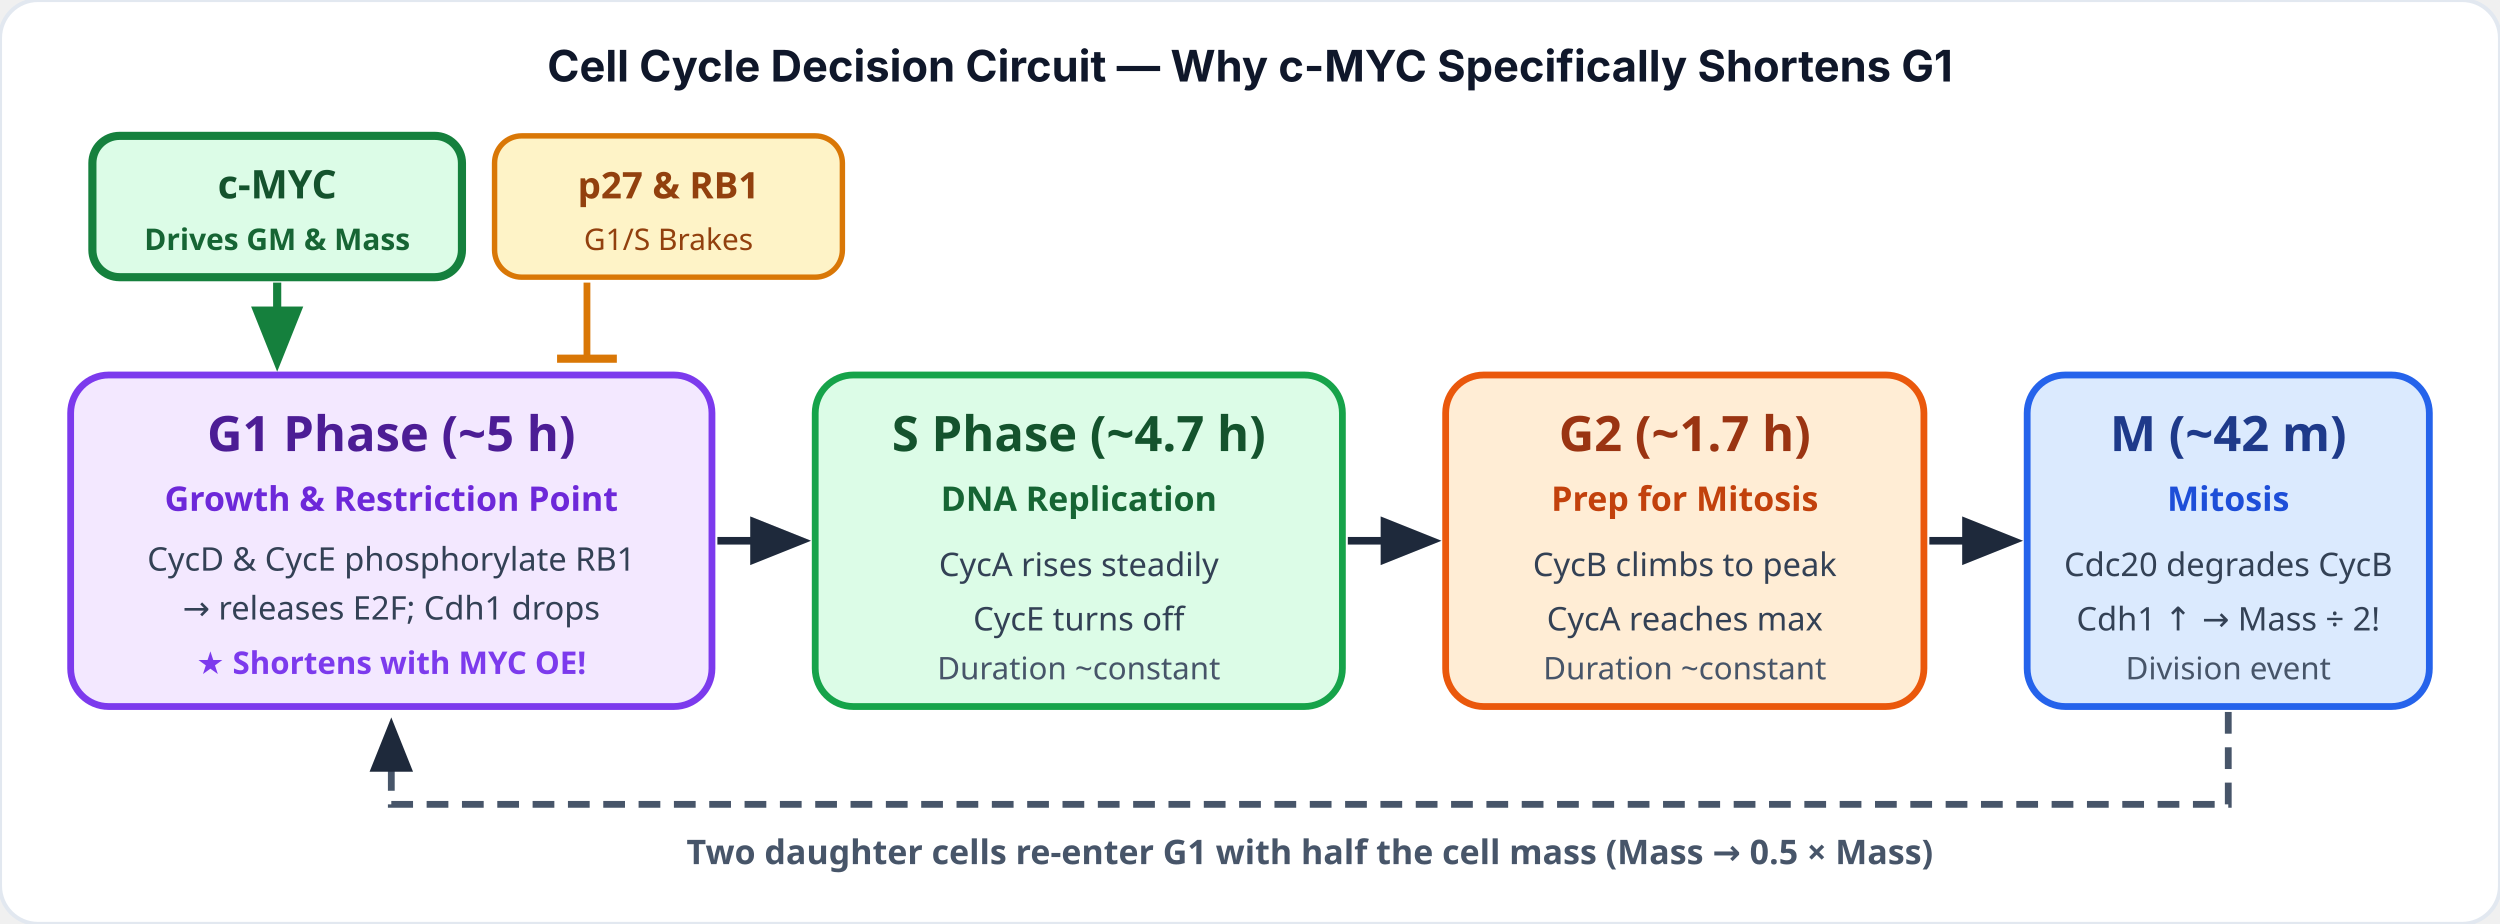
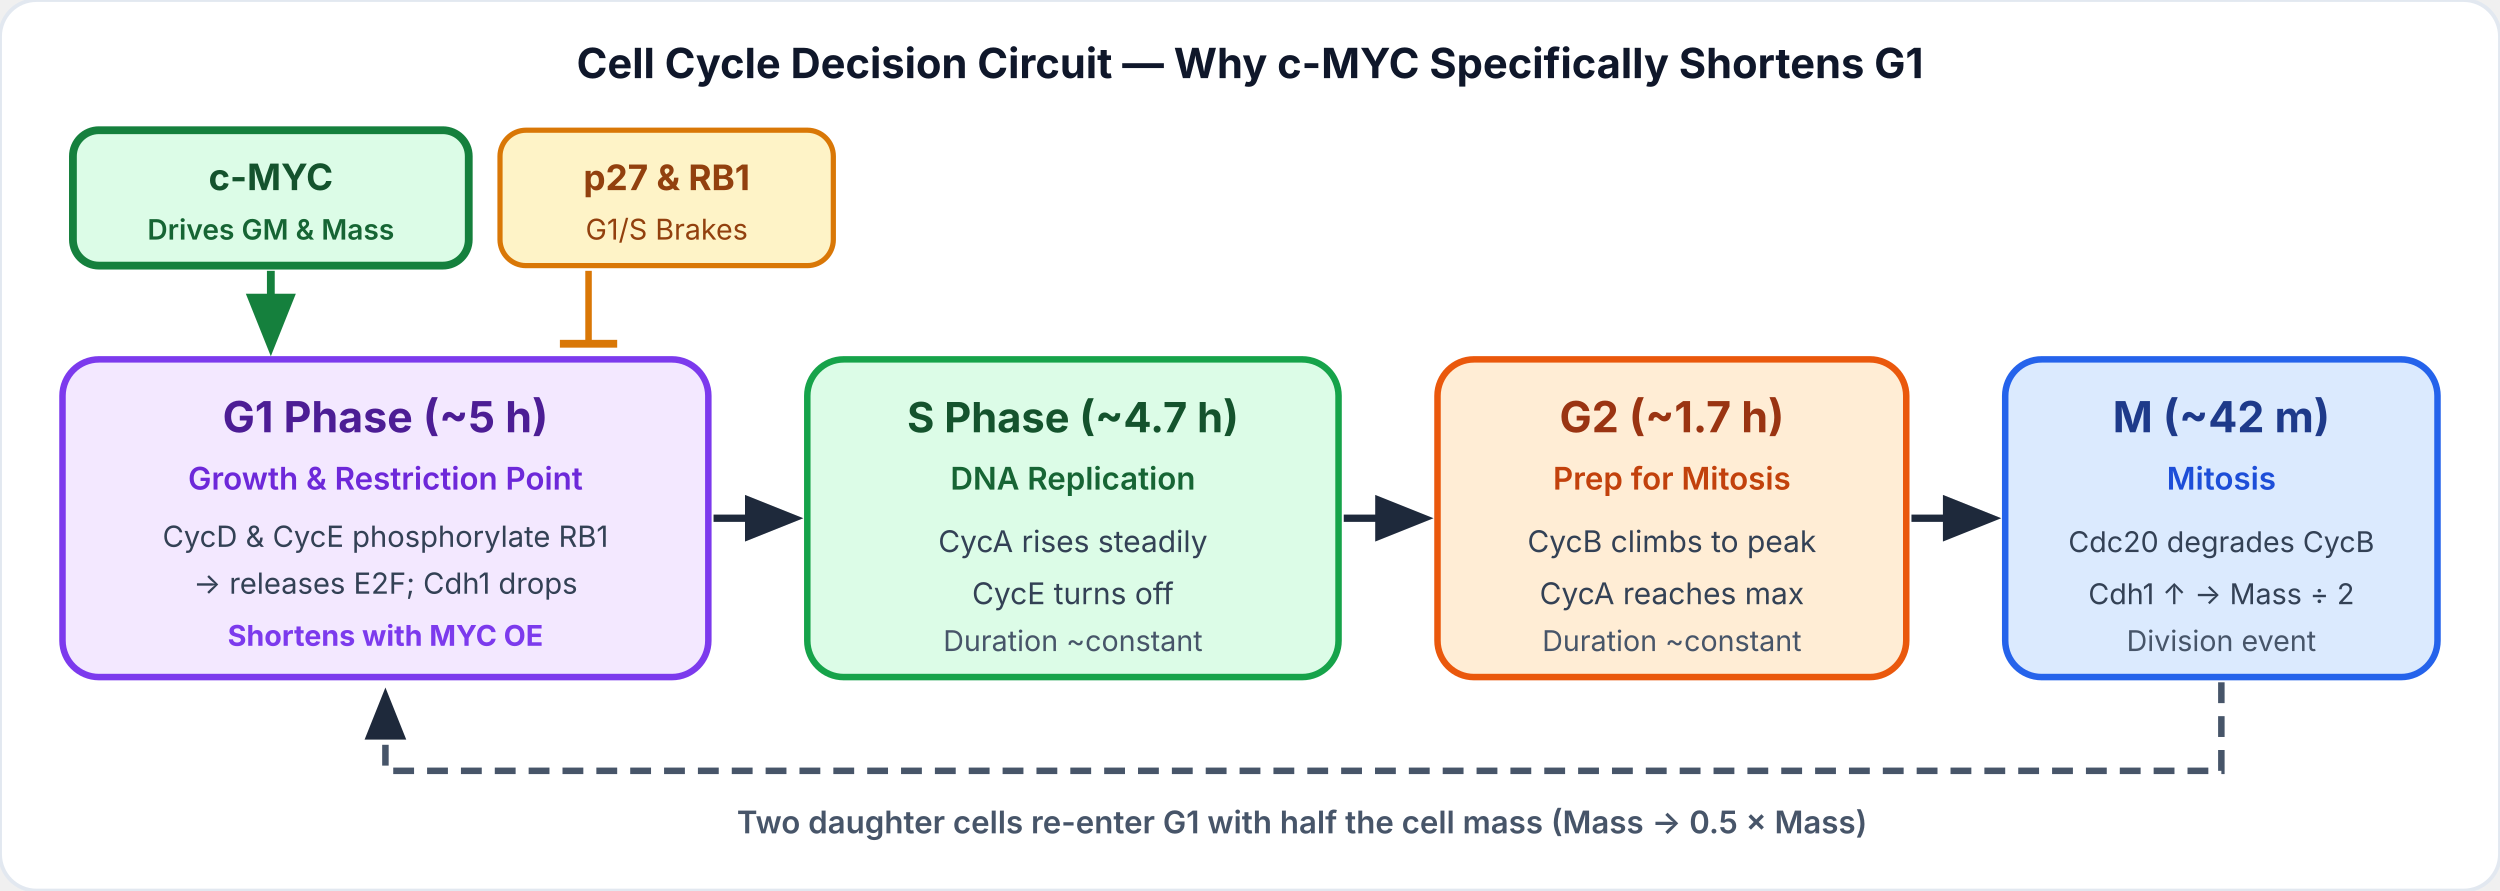
- <svg xmlns="http://www.w3.org/2000/svg" viewBox="0 0 920 340" width="920" height="340" role="img" aria-label="Cell cycle phases G1, S, G2, M and regulation by c-MYC, Cyclins, RB1, E2F, and p27">
+ <svg xmlns="http://www.w3.org/2000/svg" viewBox="0 0 960 342" width="960" height="342" role="img" aria-label="Cell cycle phases G1, S, G2, M and regulation by c-MYC, Cyclins, RB1, E2F, and p27">
  <defs>
    <marker id="arrCC" viewBox="0 0 10 10" refX="8" refY="5" markerWidth="8" markerHeight="8" orient="auto">
      <path d="M 0 1 L 10 5 L 0 9 z" fill="#1e293b" />
    </marker>
    <marker id="arrMyc" viewBox="0 0 10 10" refX="8" refY="5" markerWidth="8" markerHeight="8" orient="auto">
      <path d="M 0 1 L 10 5 L 0 9 z" fill="#15803d" />
    </marker>
  </defs>
-   <rect width="920" height="340" rx="14" fill="#ffffff" stroke="#e2e8f0" stroke-width="1.5" />
-   <text x="460" y="30" text-anchor="middle" font-family="system-ui, -apple-system, sans-serif" font-size="16" font-weight="700" fill="#0f172a">Cell Cycle Decision Circuit — Why c-MYC Specifically Shortens G1</text>
-   <rect x="26" y="138" width="236" height="122" rx="14" fill="#f3e8ff" stroke="#7c3aed" stroke-width="2.5" />
-   <text x="144" y="166" text-anchor="middle" font-family="system-ui, sans-serif" font-size="18" font-weight="700" fill="#4c1d95">G1 Phase (~5 h)</text>
-   <text x="144" y="188" text-anchor="middle" font-family="system-ui, sans-serif" font-size="12.5" font-weight="600" fill="#6d28d9">Growth &amp; Restriction Point</text>
-   <text x="144" y="210" text-anchor="middle" font-family="system-ui, sans-serif" font-size="12" fill="#334155">CycD &amp; CycE phosphorylate RB1</text>
-   <text x="144" y="228" text-anchor="middle" font-family="system-ui, sans-serif" font-size="12" fill="#334155">→ releases E2F; Cdh1 drops</text>
-   <text x="144" y="248" text-anchor="middle" font-family="system-ui, sans-serif" font-size="11.5" font-weight="700" fill="#7c3aed">★ Shortens with MYC OE!</text>
-   <rect x="34" y="50" width="136" height="52" rx="10" fill="#dcfce7" stroke="#15803d" stroke-width="3" />
-   <text x="102" y="73" text-anchor="middle" font-family="system-ui, sans-serif" font-size="14.5" font-weight="700" fill="#14532d">c-MYC</text>
-   <text x="102" y="92" text-anchor="middle" font-family="system-ui, sans-serif" font-size="11" font-weight="600" fill="#166534">Drives GM &amp; Mass</text>
-   <line x1="102" y1="104" x2="102" y2="132" stroke="#15803d" stroke-width="3" marker-end="url(#arrMyc)" />
-   <rect x="182" y="50" width="128" height="52" rx="10" fill="#fef3c7" stroke="#d97706" stroke-width="2" />
-   <text x="246" y="73" text-anchor="middle" font-family="system-ui, sans-serif" font-size="13.5" font-weight="700" fill="#92400e">p27 &amp; RB1</text>
-   <text x="246" y="92" text-anchor="middle" font-family="system-ui, sans-serif" font-size="11" fill="#92400e">G1/S Brakes</text>
-   <line x1="216" y1="104" x2="216" y2="132" stroke="#d97706" stroke-width="2.5" />
-   <line x1="205" y1="132" x2="227" y2="132" stroke="#d97706" stroke-width="3" />
-   <line x1="264" y1="199" x2="294" y2="199" stroke="#1e293b" stroke-width="2.8" marker-end="url(#arrCC)" />
-   <rect x="300" y="138" width="194" height="122" rx="14" fill="#dcfce7" stroke="#16a34a" stroke-width="2.5" />
-   <text x="397" y="166" text-anchor="middle" font-family="system-ui, sans-serif" font-size="18" font-weight="700" fill="#14532d">S Phase (~4.7 h)</text>
-   <text x="397" y="188" text-anchor="middle" font-family="system-ui, sans-serif" font-size="12.5" font-weight="600" fill="#166534">DNA Replication</text>
-   <text x="397" y="212" text-anchor="middle" font-family="system-ui, sans-serif" font-size="12" fill="#334155">CycA rises steadily</text>
-   <text x="397" y="232" text-anchor="middle" font-family="system-ui, sans-serif" font-size="12" fill="#334155">CycE turns off</text>
-   <text x="397" y="250" text-anchor="middle" font-family="system-ui, sans-serif" font-size="11.5" fill="#475569">Duration ~constant</text>
-   <line x1="496" y1="199" x2="526" y2="199" stroke="#1e293b" stroke-width="2.8" marker-end="url(#arrCC)" />
-   <rect x="532" y="138" width="176" height="122" rx="14" fill="#ffedd5" stroke="#ea580c" stroke-width="2.5" />
-   <text x="620" y="166" text-anchor="middle" font-family="system-ui, sans-serif" font-size="18" font-weight="700" fill="#9a3412">G2 (~1.7 h)</text>
-   <text x="620" y="188" text-anchor="middle" font-family="system-ui, sans-serif" font-size="12.5" font-weight="600" fill="#c2410c">Prep for Mitosis</text>
-   <text x="620" y="212" text-anchor="middle" font-family="system-ui, sans-serif" font-size="12" fill="#334155">CycB climbs to peak</text>
-   <text x="620" y="232" text-anchor="middle" font-family="system-ui, sans-serif" font-size="12" fill="#334155">CycA reaches max</text>
-   <text x="620" y="250" text-anchor="middle" font-family="system-ui, sans-serif" font-size="11.5" fill="#475569">Duration ~constant</text>
-   <line x1="710" y1="199" x2="740" y2="199" stroke="#1e293b" stroke-width="2.8" marker-end="url(#arrCC)" />
-   <rect x="746" y="138" width="148" height="122" rx="14" fill="#dbeafe" stroke="#2563eb" stroke-width="2.5" />
-   <text x="820" y="166" text-anchor="middle" font-family="system-ui, sans-serif" font-size="18" font-weight="700" fill="#1e3a8a">M (~42 m)</text>
-   <text x="820" y="188" text-anchor="middle" font-family="system-ui, sans-serif" font-size="12.5" font-weight="600" fill="#1d4ed8">Mitosis</text>
-   <text x="820" y="212" text-anchor="middle" font-family="system-ui, sans-serif" font-size="12" fill="#334155">Cdc20 degrades CycB</text>
-   <text x="820" y="232" text-anchor="middle" font-family="system-ui, sans-serif" font-size="12" fill="#334155">Cdh1 ↑ → Mass ÷ 2!</text>
-   <text x="820" y="250" text-anchor="middle" font-family="system-ui, sans-serif" font-size="11.5" fill="#475569">Division event</text>
-   <path d="M 820 262 L 820 296 L 144 296 L 144 268" fill="none" stroke="#475569" stroke-width="2.5" stroke-dasharray="8,5" marker-end="url(#arrCC)" />
-   <text x="482" y="318" text-anchor="middle" font-family="system-ui, sans-serif" font-size="12.5" font-weight="600" fill="#475569">Two daughter cells re-enter G1 with half the cell mass (Mass → 0.5 × Mass)</text>
+   <rect width="960" height="342" rx="14" fill="#ffffff" stroke="#e2e8f0" stroke-width="1.5" />
+   <text x="480" y="30" text-anchor="middle" font-family="system-ui, -apple-system, sans-serif" font-size="16" font-weight="700" fill="#0f172a">Cell Cycle Decision Circuit — Why c-MYC Specifically Shortens G1</text>
+   <rect x="24" y="138" width="248" height="122" rx="14" fill="#f3e8ff" stroke="#7c3aed" stroke-width="2.5" />
+   <text x="148" y="166" text-anchor="middle" font-family="system-ui, -apple-system, sans-serif" font-size="16.5" font-weight="700" fill="#4c1d95">G1 Phase (~5 h)</text>
+   <text x="148" y="188" text-anchor="middle" font-family="system-ui, -apple-system, sans-serif" font-size="12" font-weight="600" fill="#6d28d9">Growth &amp; Restriction Point</text>
+   <text x="148" y="210" text-anchor="middle" font-family="system-ui, -apple-system, sans-serif" font-size="11.2" fill="#334155">CycD &amp; CycE phosphorylate RB1</text>
+   <text x="148" y="228" text-anchor="middle" font-family="system-ui, -apple-system, sans-serif" font-size="11.2" fill="#334155">→ releases E2F; Cdh1 drops</text>
+   <text x="148" y="248" text-anchor="middle" font-family="system-ui, -apple-system, sans-serif" font-size="11" font-weight="700" fill="#7c3aed">Shortens with MYC OE</text>
+   <rect x="28" y="50" width="152" height="52" rx="10" fill="#dcfce7" stroke="#15803d" stroke-width="3" />
+   <text x="104" y="73" text-anchor="middle" font-family="system-ui, -apple-system, sans-serif" font-size="14" font-weight="700" fill="#14532d">c-MYC</text>
+   <text x="104" y="92" text-anchor="middle" font-family="system-ui, -apple-system, sans-serif" font-size="10.8" font-weight="600" fill="#166534">Drives GM &amp; Mass</text>
+   <line x1="104" y1="104" x2="104" y2="132" stroke="#15803d" stroke-width="3" marker-end="url(#arrMyc)" />
+   <rect x="192" y="50" width="128" height="52" rx="10" fill="#fef3c7" stroke="#d97706" stroke-width="2" />
+   <text x="256" y="73" text-anchor="middle" font-family="system-ui, -apple-system, sans-serif" font-size="13.5" font-weight="700" fill="#92400e">p27 &amp; RB1</text>
+   <text x="256" y="92" text-anchor="middle" font-family="system-ui, -apple-system, sans-serif" font-size="11" fill="#92400e">G1/S Brakes</text>
+   <line x1="226" y1="104" x2="226" y2="132" stroke="#d97706" stroke-width="2.5" />
+   <line x1="215" y1="132" x2="237" y2="132" stroke="#d97706" stroke-width="3" />
+   <line x1="274" y1="199" x2="304" y2="199" stroke="#1e293b" stroke-width="2.8" marker-end="url(#arrCC)" />
+   <rect x="310" y="138" width="204" height="122" rx="14" fill="#dcfce7" stroke="#16a34a" stroke-width="2.5" />
+   <text x="412" y="166" text-anchor="middle" font-family="system-ui, -apple-system, sans-serif" font-size="16" font-weight="700" fill="#14532d">S Phase (~4.7 h)</text>
+   <text x="412" y="188" text-anchor="middle" font-family="system-ui, -apple-system, sans-serif" font-size="12" font-weight="600" fill="#166534">DNA Replication</text>
+   <text x="412" y="212" text-anchor="middle" font-family="system-ui, -apple-system, sans-serif" font-size="11.5" fill="#334155">CycA rises steadily</text>
+   <text x="412" y="232" text-anchor="middle" font-family="system-ui, -apple-system, sans-serif" font-size="11.5" fill="#334155">CycE turns off</text>
+   <text x="412" y="250" text-anchor="middle" font-family="system-ui, -apple-system, sans-serif" font-size="11" fill="#475569">Duration ~constant</text>
+   <line x1="516" y1="199" x2="546" y2="199" stroke="#1e293b" stroke-width="2.8" marker-end="url(#arrCC)" />
+   <rect x="552" y="138" width="180" height="122" rx="14" fill="#ffedd5" stroke="#ea580c" stroke-width="2.5" />
+   <text x="642" y="166" text-anchor="middle" font-family="system-ui, -apple-system, sans-serif" font-size="16.5" font-weight="700" fill="#9a3412">G2 (~1.7 h)</text>
+   <text x="642" y="188" text-anchor="middle" font-family="system-ui, -apple-system, sans-serif" font-size="12" font-weight="600" fill="#c2410c">Prep for Mitosis</text>
+   <text x="642" y="212" text-anchor="middle" font-family="system-ui, -apple-system, sans-serif" font-size="11.5" fill="#334155">CycB climbs to peak</text>
+   <text x="642" y="232" text-anchor="middle" font-family="system-ui, -apple-system, sans-serif" font-size="11.5" fill="#334155">CycA reaches max</text>
+   <text x="642" y="250" text-anchor="middle" font-family="system-ui, -apple-system, sans-serif" font-size="11" fill="#475569">Duration ~constant</text>
+   <line x1="734" y1="199" x2="764" y2="199" stroke="#1e293b" stroke-width="2.8" marker-end="url(#arrCC)" />
+   <rect x="770" y="138" width="166" height="122" rx="14" fill="#dbeafe" stroke="#2563eb" stroke-width="2.5" />
+   <text x="853" y="166" text-anchor="middle" font-family="system-ui, -apple-system, sans-serif" font-size="16.5" font-weight="700" fill="#1e3a8a">M (~42 m)</text>
+   <text x="853" y="188" text-anchor="middle" font-family="system-ui, -apple-system, sans-serif" font-size="12" font-weight="600" fill="#1d4ed8">Mitosis</text>
+   <text x="853" y="212" text-anchor="middle" font-family="system-ui, -apple-system, sans-serif" font-size="11" fill="#334155">Cdc20 degrades CycB</text>
+   <text x="853" y="232" text-anchor="middle" font-family="system-ui, -apple-system, sans-serif" font-size="11" fill="#334155">Cdh1 ↑ → Mass ÷ 2</text>
+   <text x="853" y="250" text-anchor="middle" font-family="system-ui, -apple-system, sans-serif" font-size="11" fill="#475569">Division event</text>
+   <path d="M 853 262 L 853 296 L 148 296 L 148 268" fill="none" stroke="#475569" stroke-width="2.5" stroke-dasharray="8,5" marker-end="url(#arrCC)" />
+   <text x="500" y="320" text-anchor="middle" font-family="system-ui, -apple-system, sans-serif" font-size="12" font-weight="600" fill="#475569">Two daughter cells re-enter G1 with half the cell mass (Mass → 0.5 × Mass)</text>
</svg>
